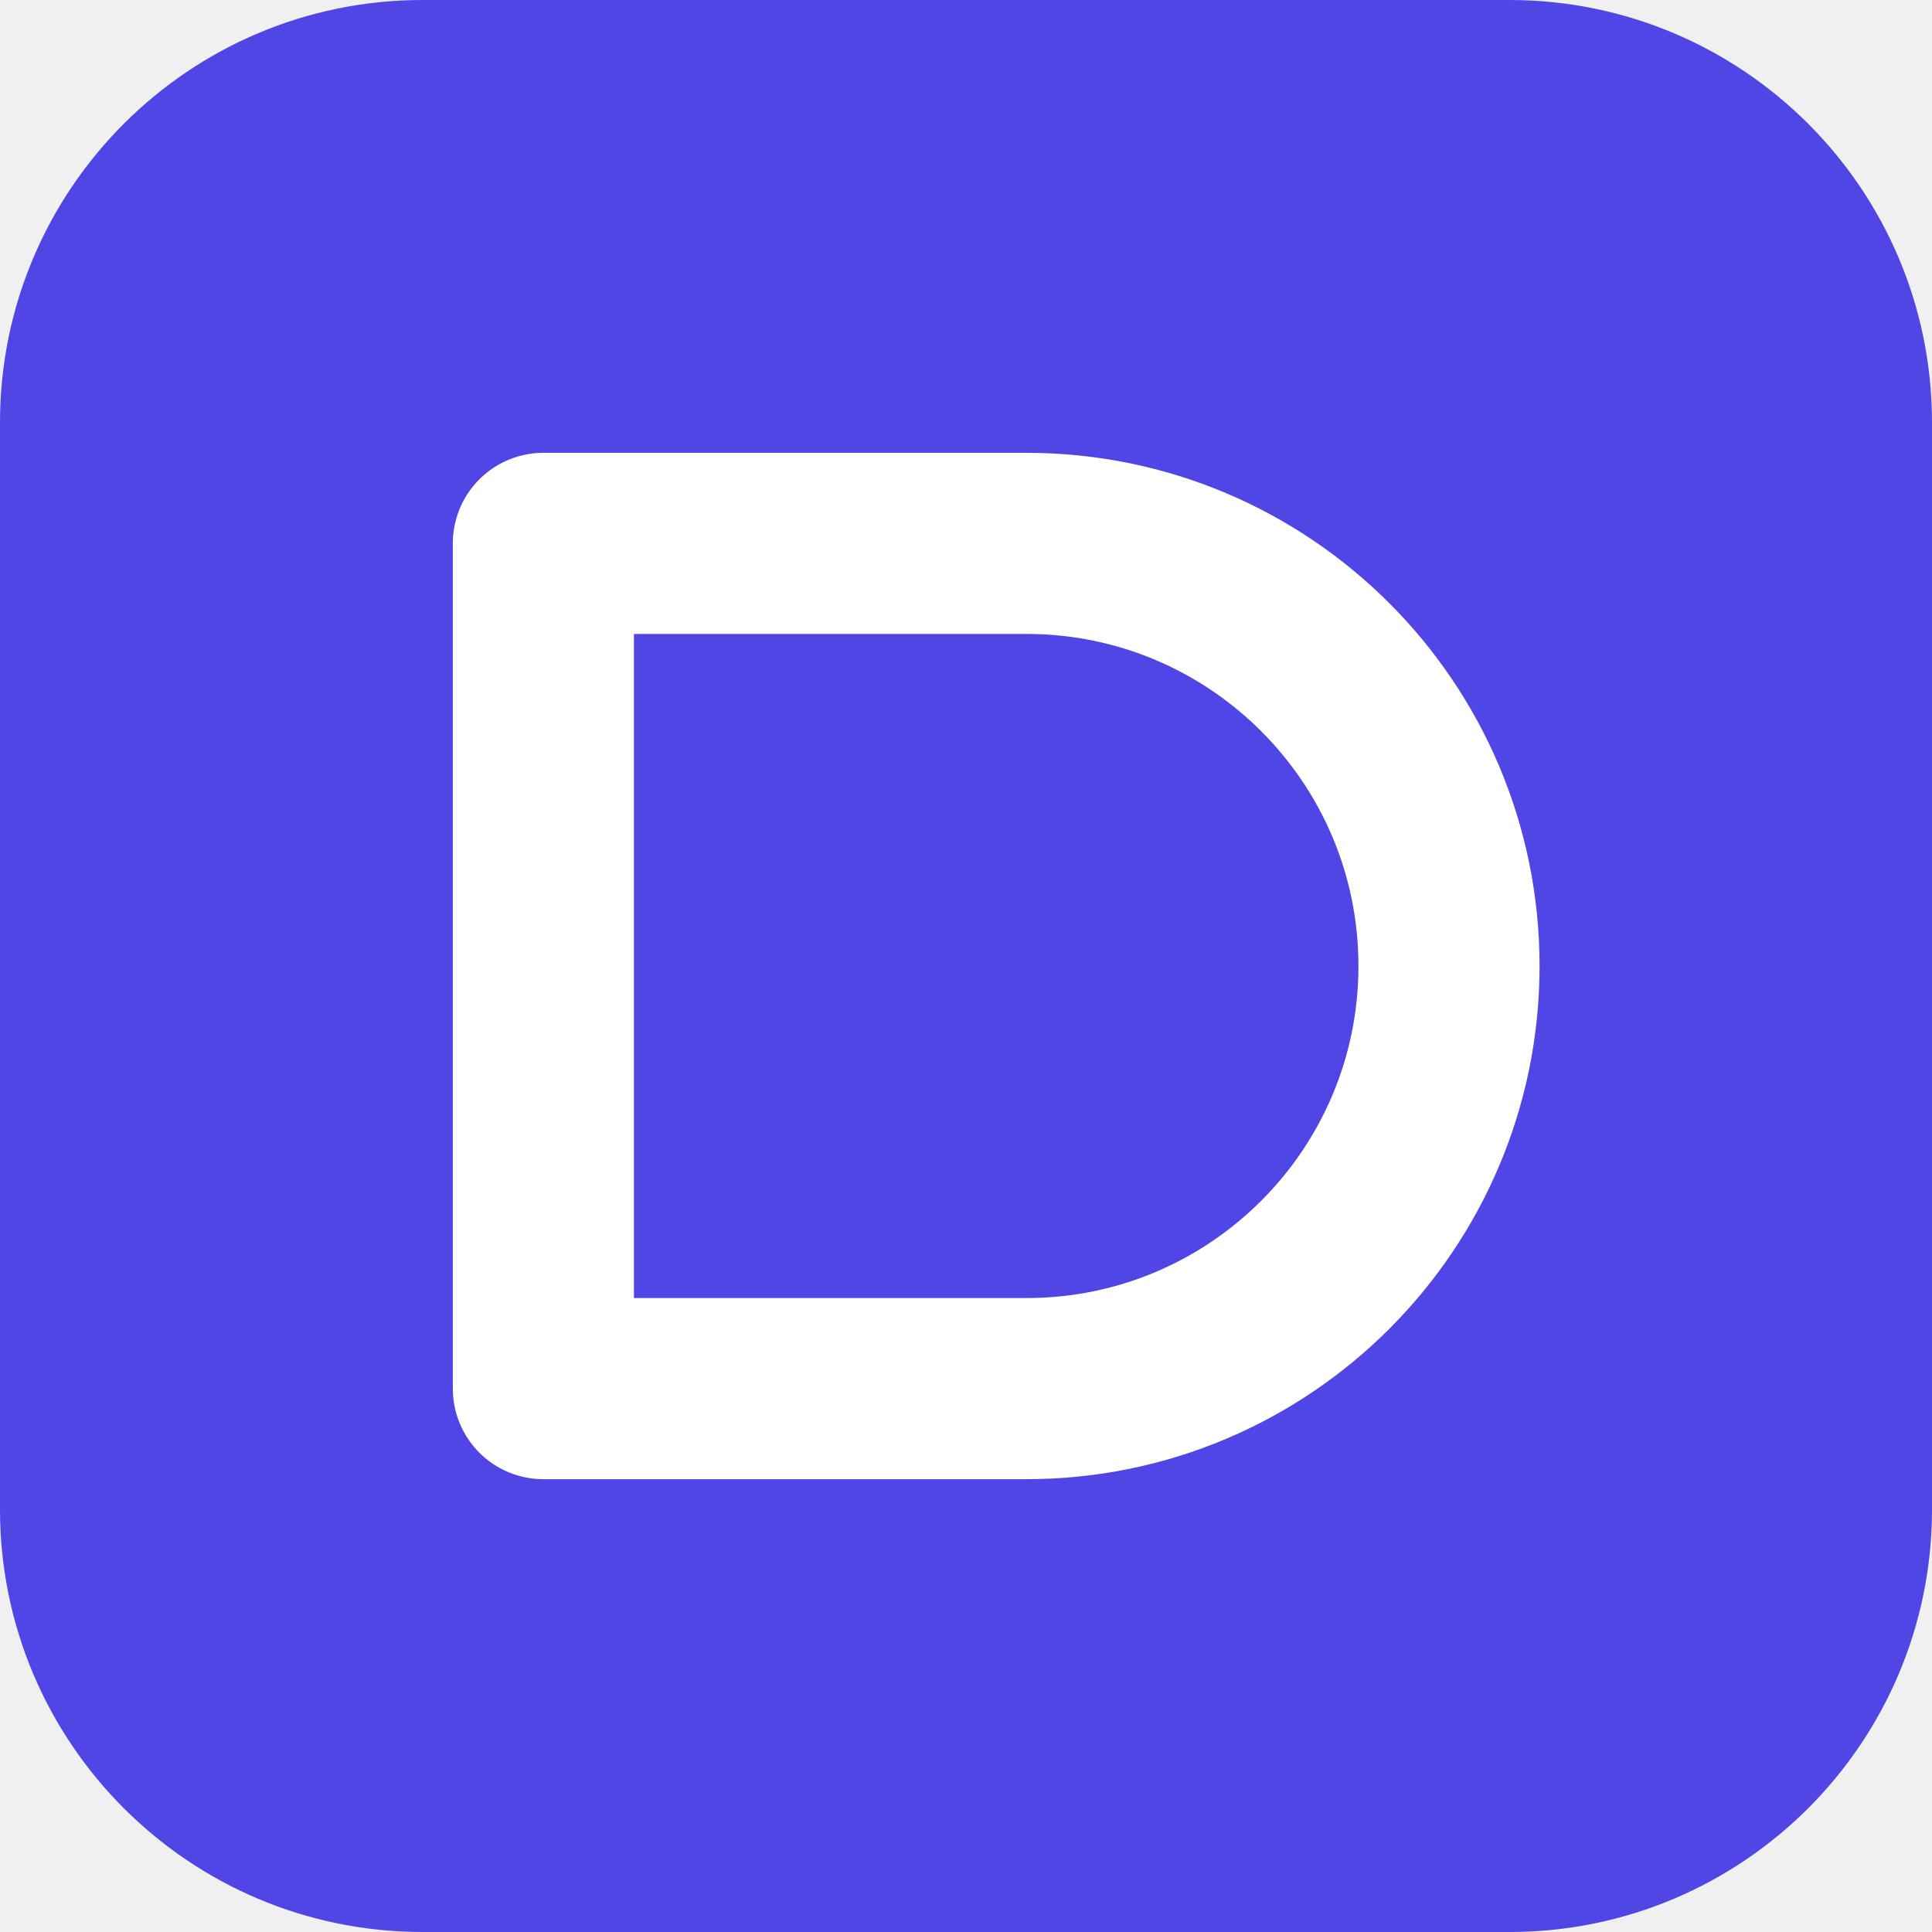
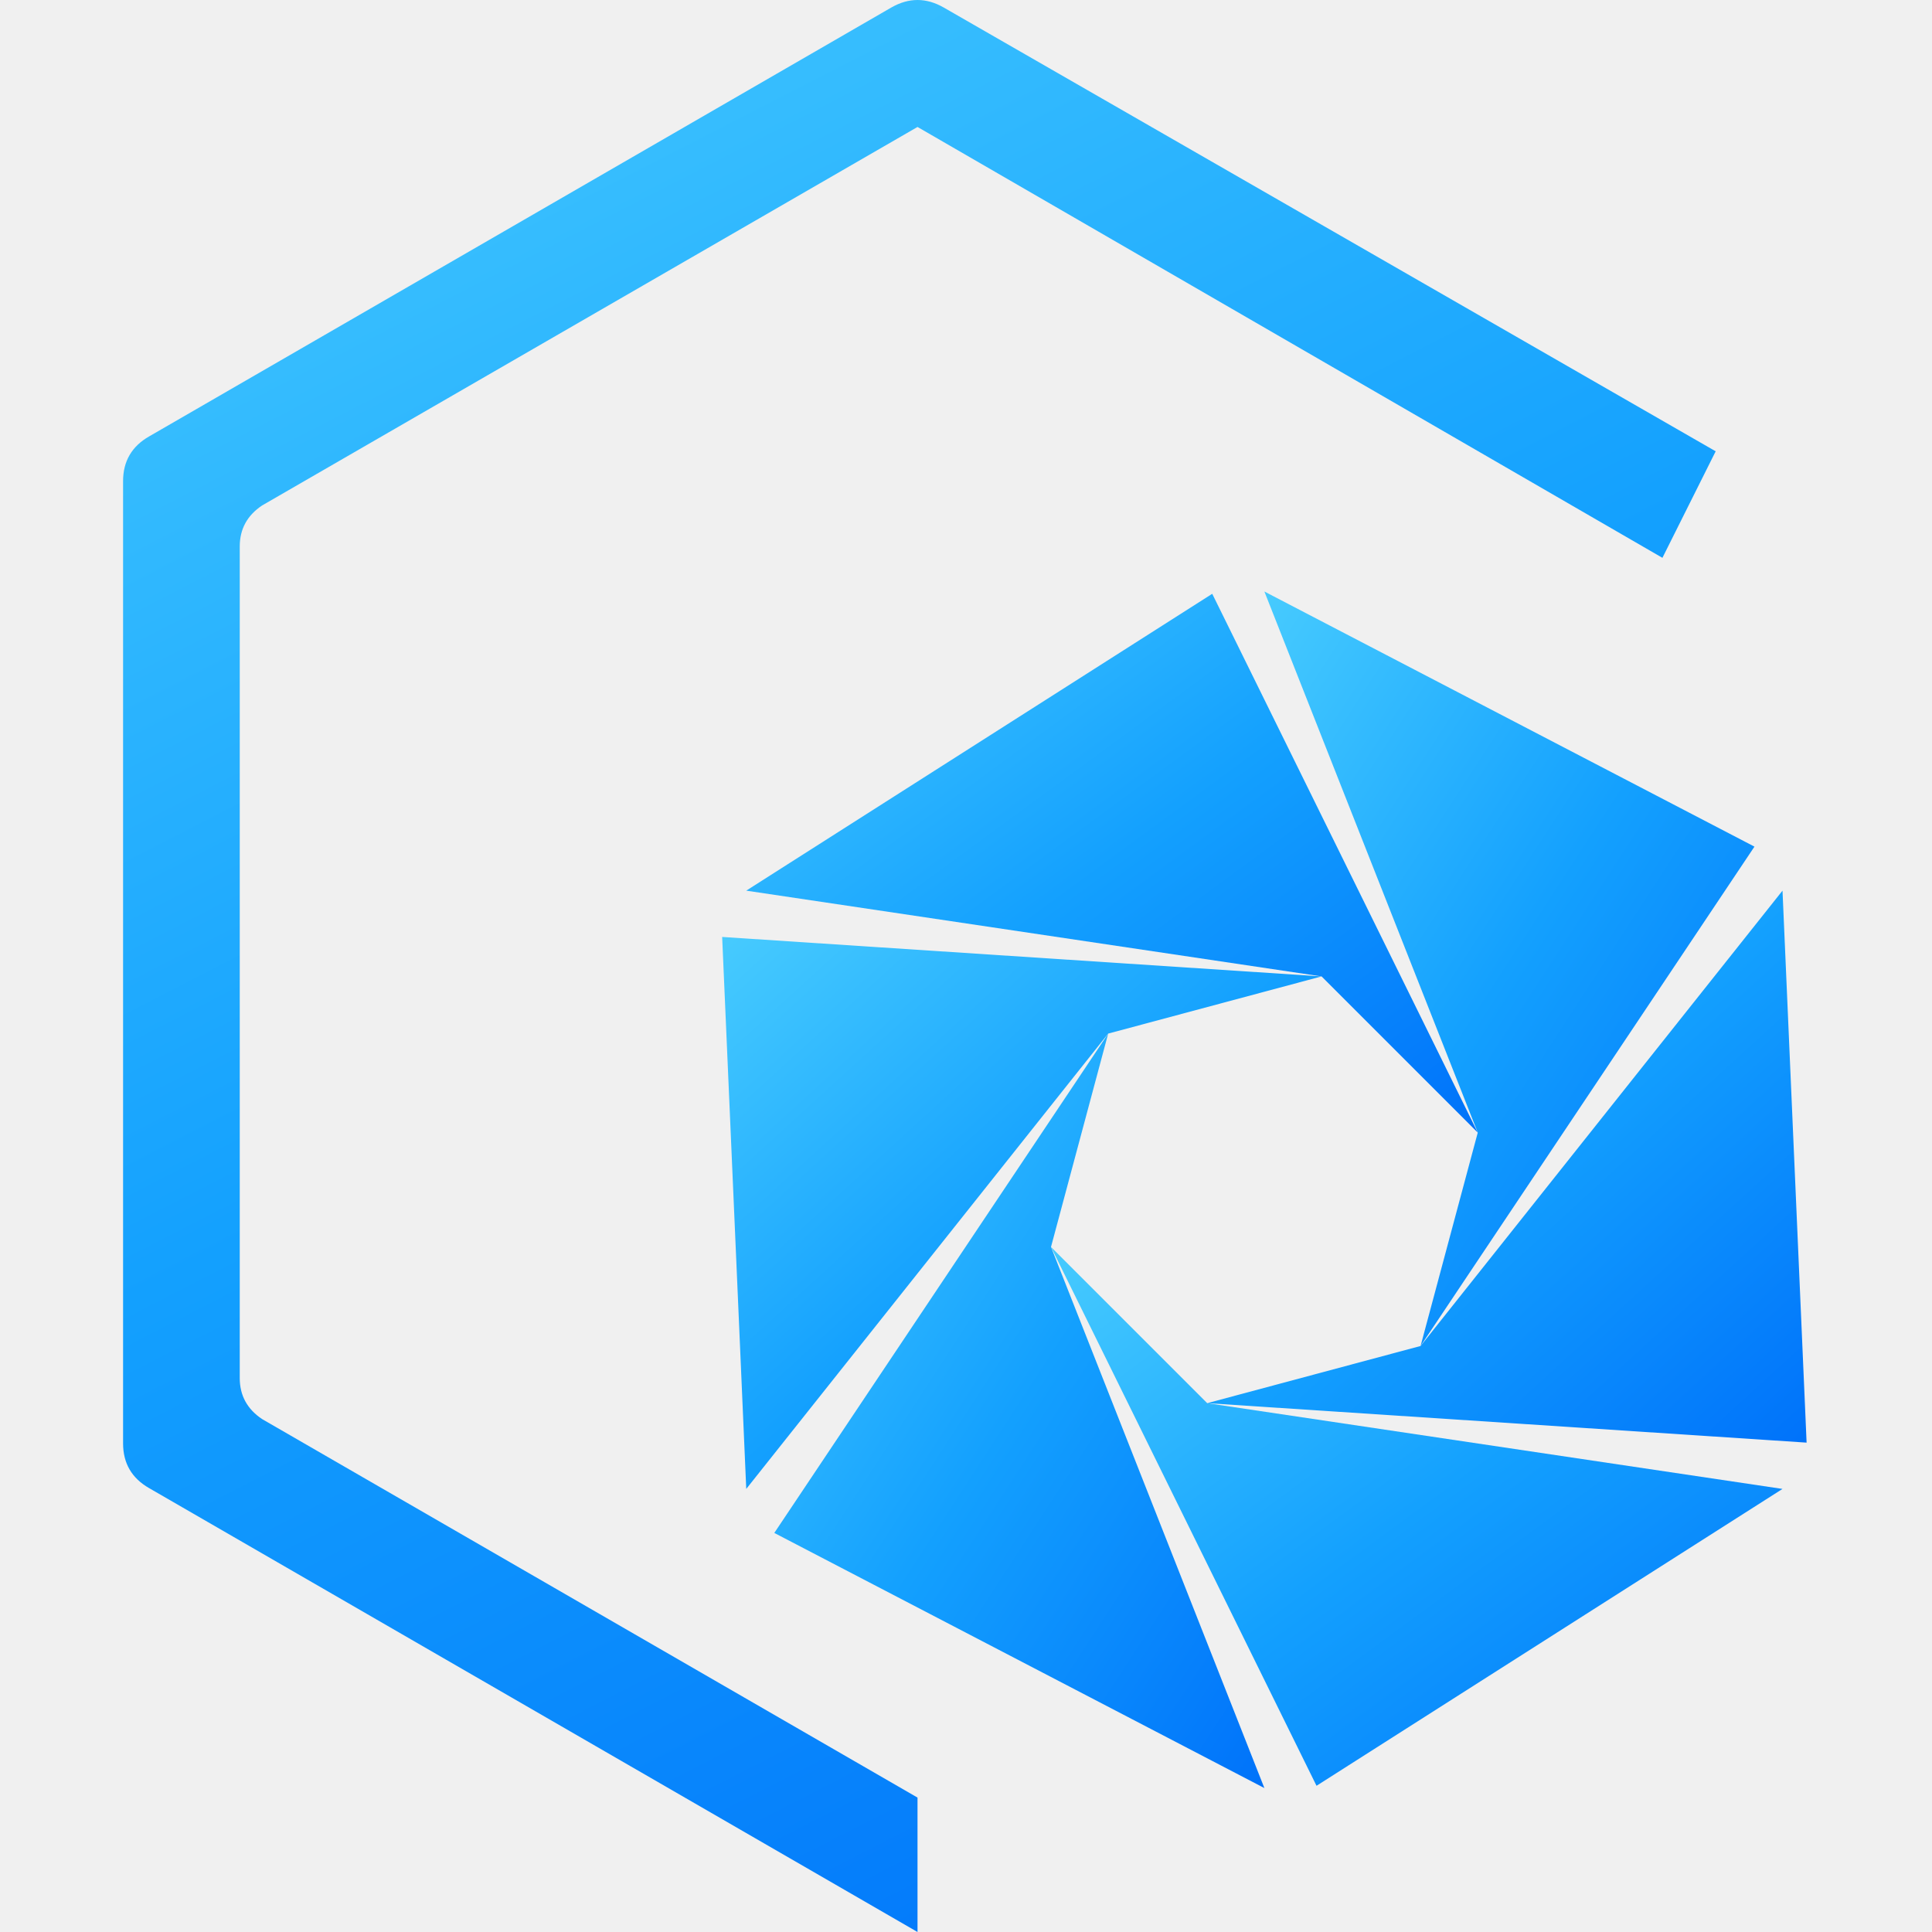
- <svg xmlns="http://www.w3.org/2000/svg" viewBox="0 0 64 64">
-   <rect width="64" height="64" rx="14" fill="#4f46e5" />
-   <path d="M18 18h16a14 14 0 0 1 0 28H18z" fill="none" stroke="#fff" stroke-width="6" stroke-linejoin="round" />
+ <svg xmlns="http://www.w3.org/2000/svg" preserveAspectRatio="xMidYMax meet" width="512" height="512" viewBox="414 365 452 518">
+   <defs>
+     <linearGradient id="g0" gradientUnits="userSpaceOnUse" x1="933.229" y1="956.107" x2="318.901" y2="271.189">
+       <stop offset="0.000" stop-color="#002fda" />
+       <stop offset="0.125" stop-color="#0034dc" />
+       <stop offset="0.250" stop-color="#004fe9" />
+       <stop offset="0.375" stop-color="#0168f4" />
+       <stop offset="0.500" stop-color="#0283fc" />
+       <stop offset="0.625" stop-color="#119afd" />
+       <stop offset="0.750" stop-color="#16a6fe" />
+       <stop offset="0.875" stop-color="#23b3fe" />
+       <stop offset="1.000" stop-color="#12aefd" />
+     </linearGradient>
+     <linearGradient id="g1" gradientUnits="userSpaceOnUse" x1="724.821" y1="725.260" x2="539.395" y2="537.206">
+       <stop offset="0.000" stop-color="#0072fa" />
+       <stop offset="0.125" stop-color="#007afa" />
+       <stop offset="0.250" stop-color="#0189fc" />
+       <stop offset="0.375" stop-color="#0897fd" />
+       <stop offset="0.500" stop-color="#13a0fe" />
+       <stop offset="0.625" stop-color="#21adfe" />
+       <stop offset="0.750" stop-color="#2fb8fe" />
+       <stop offset="0.875" stop-color="#3dc3fe" />
+       <stop offset="1.000" stop-color="#47cbfe" />
+     </linearGradient>
+     <linearGradient id="g2" gradientUnits="userSpaceOnUse" x1="508.107" y1="708.209" x2="310.369" y2="522.446">
+       <stop offset="0.000" stop-color="#0033d9" />
+       <stop offset="0.125" stop-color="#003bde" />
+       <stop offset="0.250" stop-color="#0045e3" />
+       <stop offset="0.375" stop-color="#0050e8" />
+       <stop offset="0.500" stop-color="#005bec" />
+       <stop offset="0.625" stop-color="#0069f0" />
+       <stop offset="0.750" stop-color="#0176f4" />
+       <stop offset="0.875" stop-color="#058afb" />
+       <stop offset="1.000" stop-color="#0e96fd" />
+     </linearGradient>
+     <linearGradient id="g3" gradientUnits="userSpaceOnUse" x1="942.394" y1="729.280" x2="738.960" y2="585.635">
+       <stop offset="0.000" stop-color="#015cf2" />
+       <stop offset="0.125" stop-color="#0061f5" />
+       <stop offset="0.250" stop-color="#006df8" />
+       <stop offset="0.375" stop-color="#0074f8" />
+       <stop offset="0.500" stop-color="#0182fa" />
+       <stop offset="0.625" stop-color="#0a92fd" />
+       <stop offset="0.750" stop-color="#139bfd" />
+       <stop offset="0.875" stop-color="#19a2fd" />
+       <stop offset="1.000" stop-color="#1ea8fe" />
+     </linearGradient>
+     <mask id="cube-face-cutout" maskUnits="userSpaceOnUse" x="620" y="475" width="230" height="420">
+       <rect x="620" y="475" width="230" height="420" fill="#ffffff" />
+       <g fill="#000000" transform="matrix(0.4543524 -0.2635244 0 0.5260116 449.3482 519.9918)">
+         <g>
+           <g id="recognizable-symbol">
+             <g fill="#000000">
+               <path d="M627.00 367.00 L839.98 477.87 L694.88 694.88 L719.73 602.15 Z" />
+               <path d="M852.17 497.00 L862.64 736.88 L602.15 719.73 L694.88 694.88 Z" />
+               <path d="M852.17 757.00 L649.66 886.01 L534.27 651.85 L602.15 719.73 Z" />
+               <path d="M627.00 887.00 L414.02 776.13 L559.12 559.12 L534.27 651.85 Z" />
+               <path d="M401.83 757.00 L391.36 517.12 L651.85 534.27 L559.12 559.12 Z" />
+               <path d="M401.83 497.00 L604.34 367.99 L719.73 602.15 L651.85 534.27 Z" />
+             </g>
+           </g>
+         </g>
+       </g>
+     </mask>
+     <linearGradient id="cube-frame-polished" gradientUnits="userSpaceOnUse" x1="414" y1="363" x2="700" y2="920">
+       <stop offset="0.0" stop-color="#47cbfe" />
+       <stop offset="0.5" stop-color="#13a0fe" />
+       <stop offset="1.0" stop-color="#0072fa" />
+     </linearGradient>
+     <linearGradient id="cube-face-polished" gradientUnits="userSpaceOnUse" x1="625" y1="490" x2="865" y2="895">
+       <stop offset="0.0" stop-color="#47cbfe" />
+       <stop offset="0.5" stop-color="#13a0fe" />
+       <stop offset="1.0" stop-color="#0072fa" />
+     </linearGradient>
+     <linearGradient id="cube-face-sheen" gradientUnits="userSpaceOnUse" x1="627" y1="580" x2="820" y2="820">
+       <stop offset="0.0" stop-color="#ffffff" stop-opacity=".13" />
+       <stop offset="1.0" stop-color="#ffffff" stop-opacity="0" />
+     </linearGradient>
+     <filter id="symbol-relief" x="-10%" y="-10%" width="120%" height="120%">
+       <feDropShadow dx="1" dy="2" stdDeviation="1.3" flood-color="#102438" flood-opacity=".12" />
+     </filter>
+     <linearGradient id="v2-flat-ink" x1="0" y1="0" x2="1" y2="1">
+       <stop offset="0.0" stop-color="#47cbfe" />
+       <stop offset="0.5" stop-color="#13a0fe" />
+       <stop offset="1.0" stop-color="#0072fa" />
+     </linearGradient>
+   </defs>
+   <defs>
+     <linearGradient id="text-gradient" gradientUnits="userSpaceOnUse" x1="280" y1="430" x2="980" y2="835">
+       <stop offset="0.000" stop-color="#0072fa" />
+       <stop offset="0.125" stop-color="#007afa" />
+       <stop offset="0.250" stop-color="#0189fc" />
+       <stop offset="0.375" stop-color="#0897fd" />
+       <stop offset="0.500" stop-color="#13a0fe" />
+       <stop offset="0.625" stop-color="#21adfe" />
+       <stop offset="0.750" stop-color="#2fb8fe" />
+       <stop offset="0.875" stop-color="#3dc3fe" />
+       <stop offset="1.000" stop-color="#47cbfe" />
+     </linearGradient>
+     <filter id="b-shadow" x="-20%" y="-20%" width="140%" height="140%" color-interpolation-filters="sRGB">
+       <feDropShadow dx="0" dy="7" stdDeviation="9" flood-opacity="0.12" />
+     </filter>
+   </defs>
+   <g fill="url(#text-gradient)">
+     <path d="M421 482 L620 367 Q627 363 634 367 L841 486 L826.72 514.56 L627 399.04 L451.28 500.52 Q445.28 504.52 445.28 511.52 V734.48 Q445.28 741.48 451.28 745.48 L627 846.96 V883 L421 764 Q414 760 414 752 V494 Q414 486 421 482 Z" fill="url(#cube-frame-polished)" />
+     <g transform="translate(-216 -205.2) scale(1.3)">
+       <g transform="matrix(0.4745763 0 0 0.4745763 422.4407 386.4407)">
+         <g id="recognizable-symbol" fill="url(#v2-flat-ink)">
+           <g fill="url(#v2-flat-ink)">
+             <path d="M627.00 367.00 L839.98 477.87 L694.88 694.88 L719.73 602.15 Z" />
+             <path d="M852.17 497.00 L862.64 736.88 L602.15 719.73 L694.88 694.88 Z" />
+             <path d="M852.17 757.00 L649.66 886.01 L534.27 651.85 L602.15 719.73 Z" />
+             <path d="M627.00 887.00 L414.02 776.13 L559.12 559.12 L534.27 651.85 Z" />
+             <path d="M401.83 757.00 L391.36 517.12 L651.85 534.27 L559.12 559.12 Z" />
+             <path d="M401.83 497.00 L604.34 367.99 L719.73 602.15 L651.85 534.27 Z" />
+           </g>
+         </g>
+       </g>
+     </g>
+   </g>
</svg>
